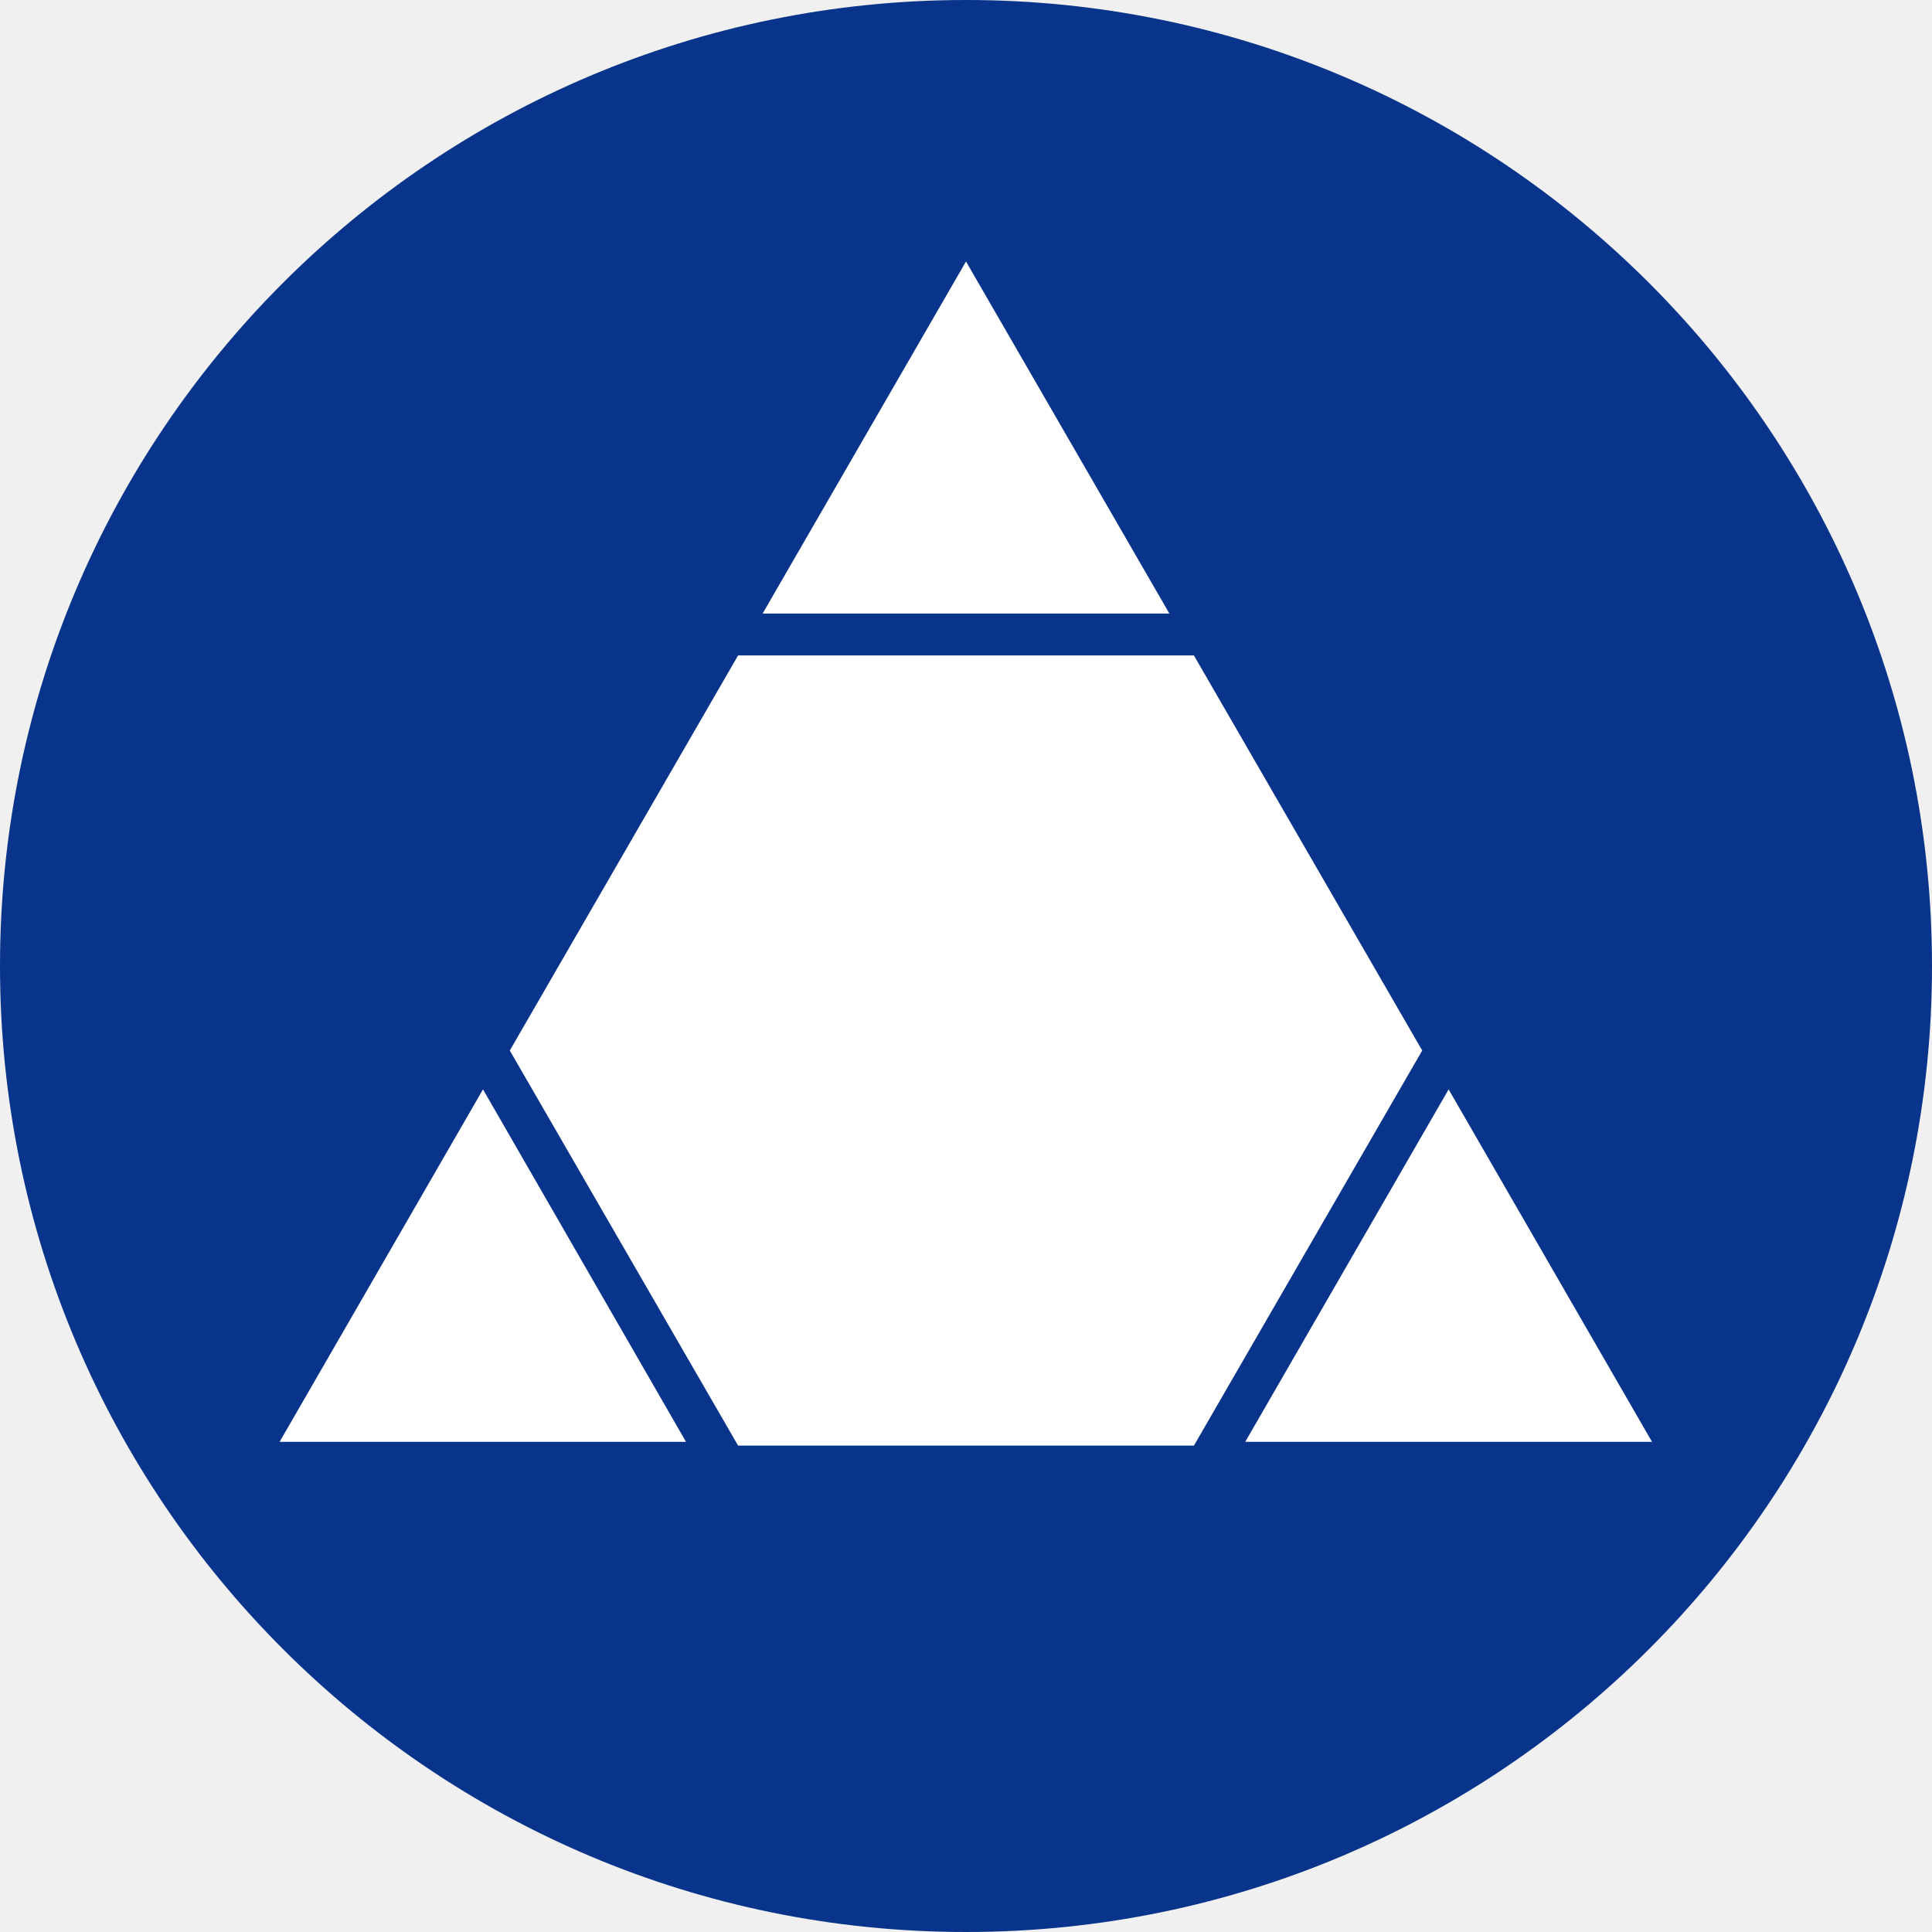
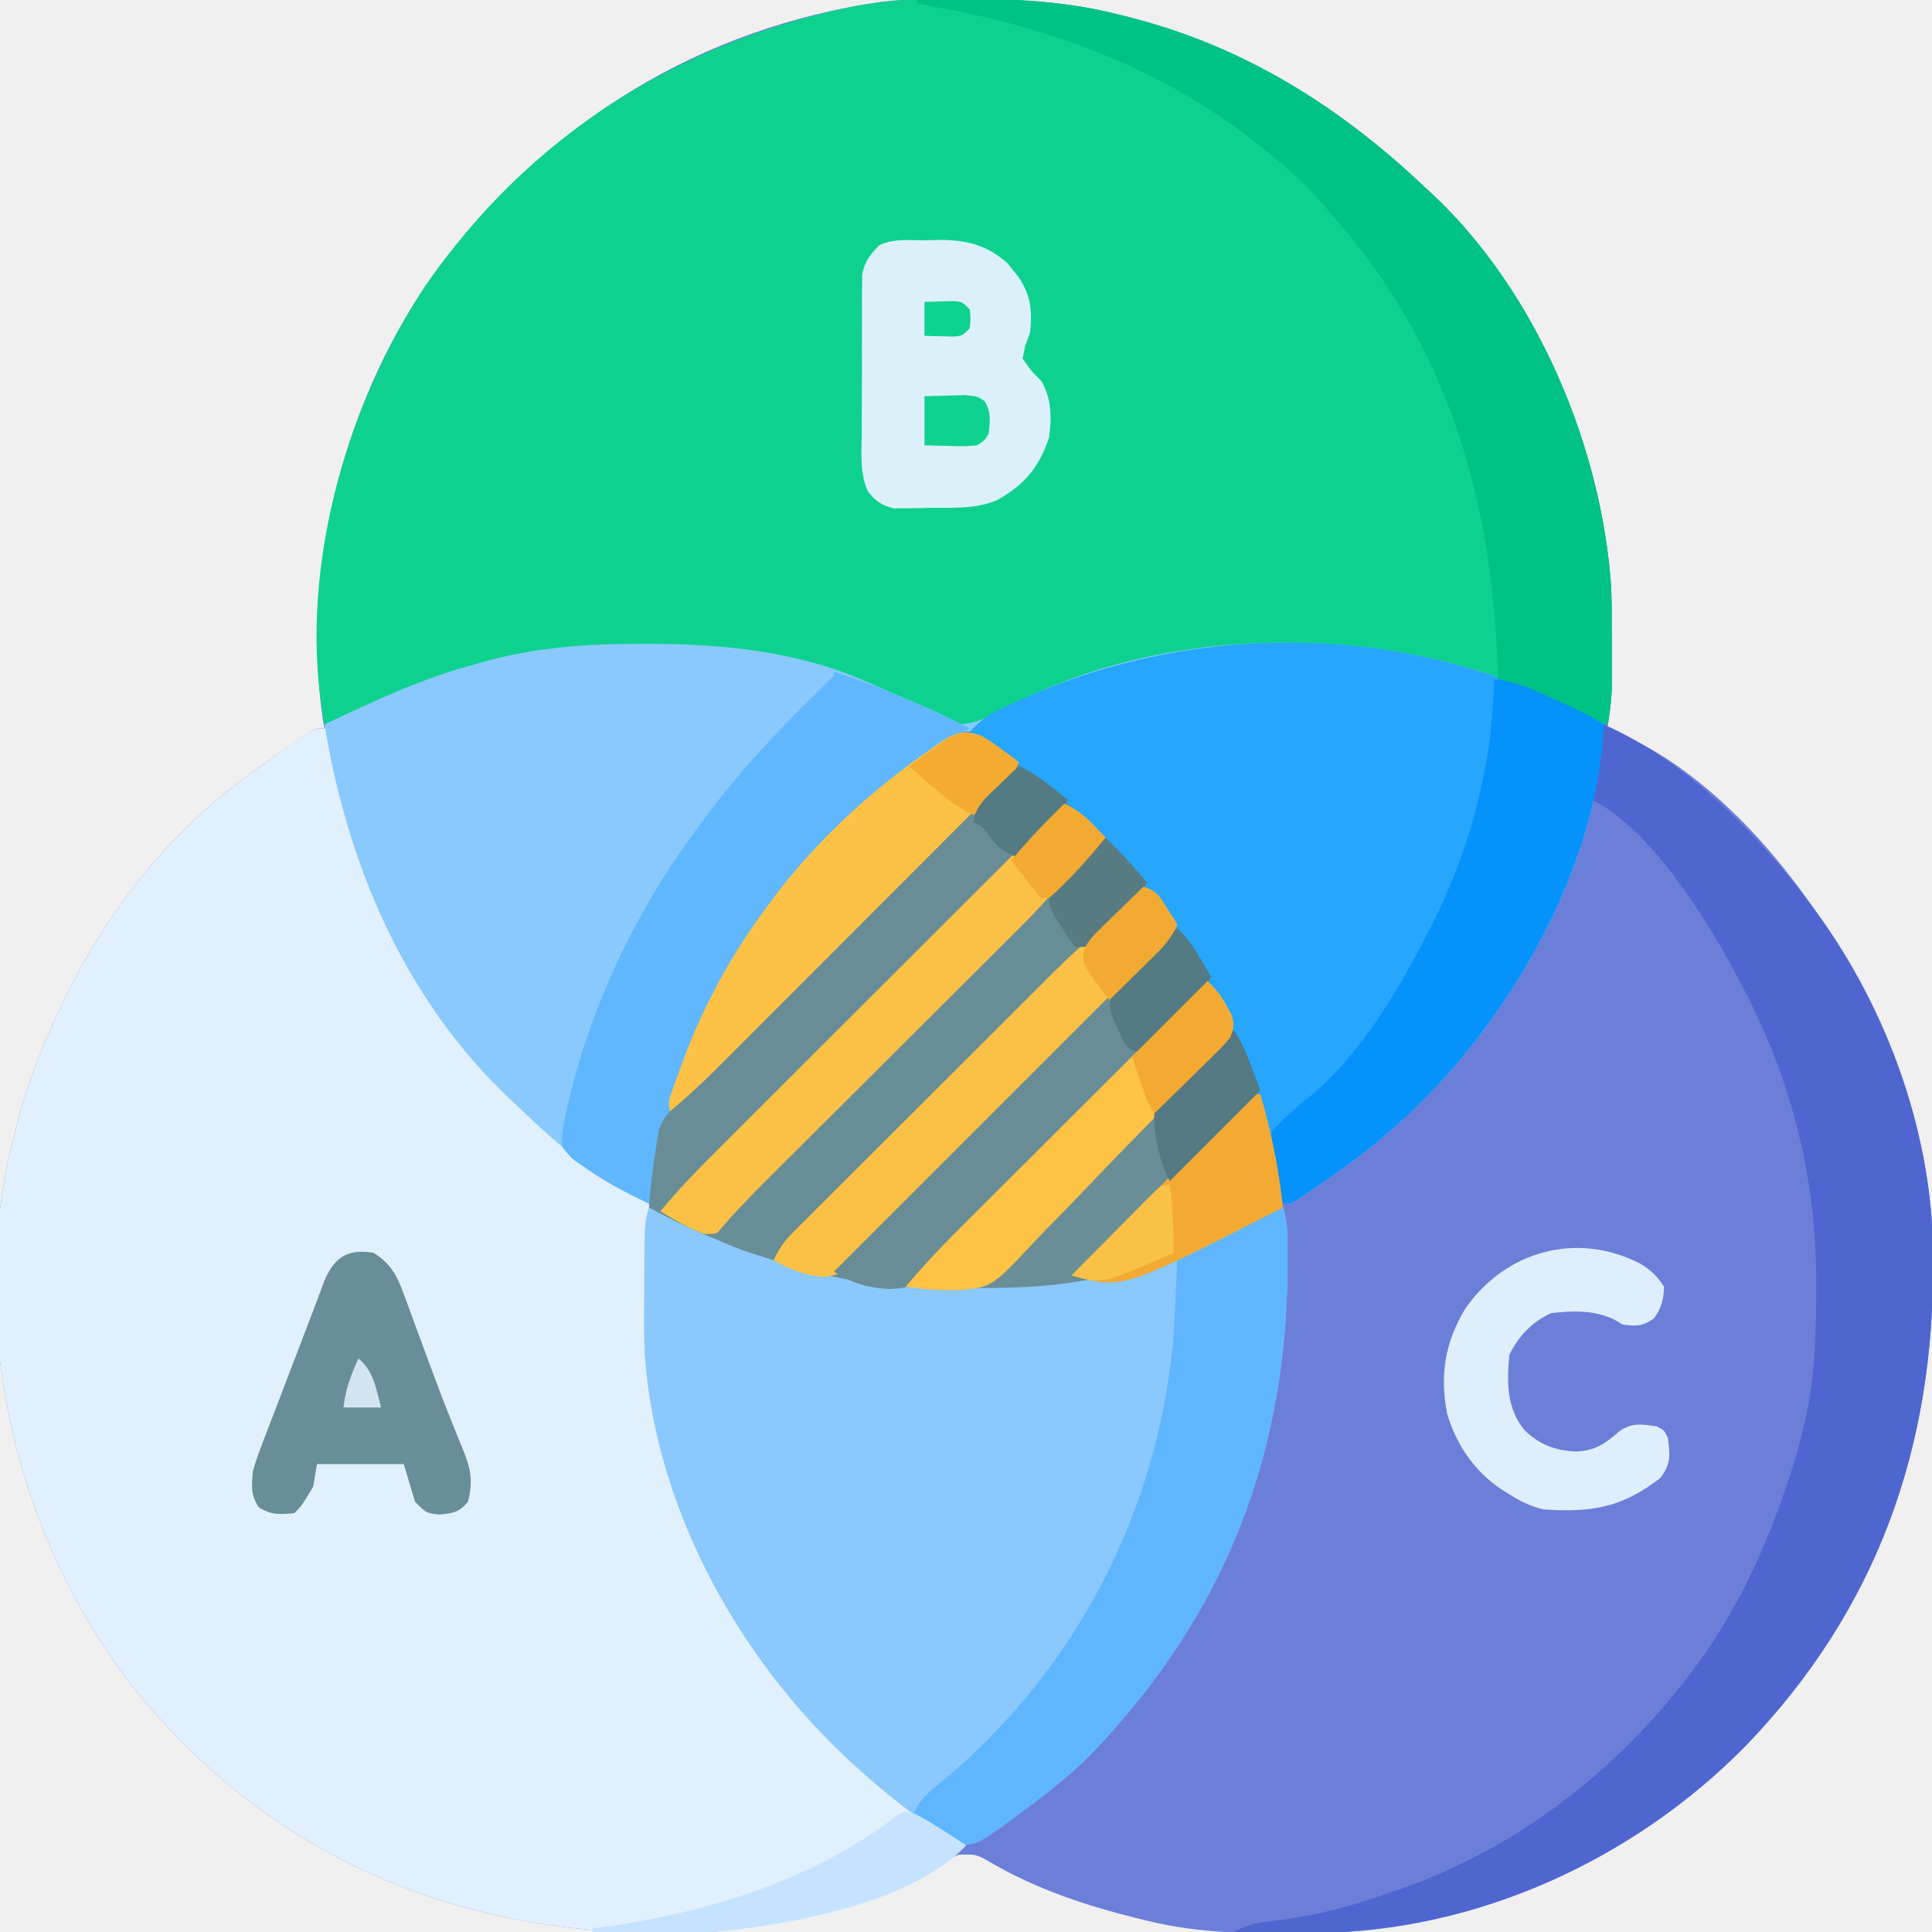
- <svg xmlns="http://www.w3.org/2000/svg" version="1.1" id="レイヤー_1" x="0px" y="0px" viewBox="0 0 512 512" style="enable-background:new 0 0 512 512;" xml:space="preserve">
-   <style type="text/css">
- 	.st0{fill:#09348B;}
- 	.st1{fill:#FFFFFF;}
- </style>
-   <circle class="st0" cx="256" cy="256" r="256" />
-   <polygon class="st1" points="316.4,173.7 195.6,173.7 135.1,278.4 195.6,383.1 316.4,383.1 376.9,278.4 " />
-   <polygon class="st1" points="256,69.3 202.1,162.6 309.9,162.6 " />
-   <polygon class="st1" points="128,288.7 74.1,382.1 181.8,382.1 " />
-   <polygon class="st1" points="383.9,288.7 330,382.1 437.8,382.1 " />
-   <g>
- </g>
-   <g>
- </g>
-   <g>
- </g>
-   <g>
- </g>
-   <g>
- </g>
-   <g>
- </g>
+ <svg xmlns="http://www.w3.org/2000/svg" version="1.1" width="512" height="512">
+   <path d="M0 0 C0.751 -0.01 1.501 -0.02 2.274 -0.03 C18.865 -0.202 34.746 -0.011 50.898 4.238 C51.73 4.447 52.562 4.656 53.418 4.872 C83.948 12.687 109.269 28.715 131.898 50.238 C132.848 51.108 132.848 51.108 133.816 51.996 C161.249 77.93 178.444 118.873 180.898 156.238 C181.017 160.61 181.043 164.977 181.029 169.35 C181.023 171.366 181.029 173.382 181.035 175.398 C181.033 177.334 181.033 177.334 181.031 179.309 C181.03 180.471 181.029 181.634 181.028 182.833 C180.894 186.361 180.457 189.754 179.898 193.238 C180.606 193.494 181.314 193.749 182.043 194.012 C210.766 206.35 233.947 236.197 247.898 263.238 C248.218 263.857 248.537 264.475 248.867 265.112 C259.186 285.405 265.887 308.453 266.137 331.305 C266.152 332.426 266.152 332.426 266.167 333.57 C266.69 383.501 251.402 426.78 216.447 462.971 C185.728 494.185 143.806 512.108 100.057 512.658 C85.859 512.75 71.748 512.684 57.898 509.238 C57.071 509.04 56.243 508.841 55.39 508.636 C42.046 505.356 28.77 500.955 16.823 494.036 C12.622 491.611 12.622 491.611 7.883 491.754 C6.898 492.244 5.913 492.734 4.898 493.238 C4.315 493.513 3.732 493.789 3.131 494.072 C1.829 494.688 0.533 495.316 -0.757 495.954 C-20.677 505.791 -42.839 512.233 -65.168 512.477 C-66.289 512.491 -66.289 512.491 -67.434 512.507 C-116.035 513.016 -159.921 498.594 -195.29 464.452 C-203.87 455.993 -211.559 447.36 -218.102 437.238 C-218.495 436.636 -218.888 436.034 -219.293 435.413 C-243.364 398.124 -253.075 351.066 -243.868 307.333 C-243.316 304.957 -242.719 302.598 -242.102 300.238 C-241.92 299.495 -241.738 298.751 -241.55 297.985 C-238.714 286.505 -234.257 275.858 -229.102 265.238 C-228.778 264.57 -228.454 263.902 -228.121 263.214 C-217.985 242.613 -202.797 223.03 -184.602 208.926 C-184.013 208.466 -183.424 208.007 -182.817 207.534 C-178.275 204.039 -173.609 200.747 -168.852 197.551 C-168.208 197.117 -167.564 196.682 -166.9 196.235 C-162.354 193.238 -162.354 193.238 -160.102 193.238 C-160.261 192.375 -160.421 191.511 -160.586 190.621 C-166.375 149.669 -154.302 104.366 -129.921 71.17 C-100.727 32.544 -60.454 7.565 -12.286 0.694 C-8.195 0.202 -4.118 0.045 0 0 Z " fill="#6C7FD8" transform="translate(246.1016,-0.2382812)" />
+   <path d="M0 0 C0.751 -0.01 1.501 -0.02 2.274 -0.03 C18.865 -0.202 34.746 -0.011 50.898 4.238 C51.73 4.447 52.562 4.656 53.418 4.872 C83.948 12.687 109.269 28.715 131.898 50.238 C132.848 51.108 132.848 51.108 133.816 51.996 C161.247 77.928 178.449 118.875 180.898 156.238 C181.017 160.628 181.043 165.014 181.029 169.405 C181.023 171.432 181.029 173.459 181.035 175.486 C181.033 177.427 181.033 177.427 181.031 179.406 C181.03 180.574 181.029 181.743 181.028 182.946 C180.903 186.127 180.495 189.115 179.898 192.238 C176.99 191.598 174.484 190.669 171.801 189.383 C160.399 184.019 149.102 179.424 136.898 176.238 C136.109 176.028 135.32 175.818 134.507 175.601 C121.909 172.398 109.451 171.872 96.523 171.863 C95.768 171.861 95.013 171.859 94.234 171.857 C80.451 171.861 66.736 172.755 53.398 176.488 C52.213 176.813 52.213 176.813 51.003 177.143 C39.172 180.469 28.024 184.751 17.3 190.786 C14.33 192.384 12.242 193.247 8.844 193.164 C5.452 192.098 2.531 190.672 -0.602 188.988 C-7.564 185.351 -14.636 182.705 -22.102 180.238 C-23.128 179.893 -24.154 179.547 -25.211 179.191 C-40.964 173.997 -56.794 171.712 -73.334 171.847 C-75.668 171.863 -78 171.847 -80.334 171.828 C-94.16 171.808 -107.374 173.949 -120.727 177.551 C-121.905 177.866 -121.905 177.866 -123.108 178.188 C-134.202 181.259 -144.549 185.723 -154.711 191.137 C-157.102 192.238 -157.102 192.238 -160.102 192.238 C-167.401 153.302 -155.095 108.957 -133.621 76.375 C-106.036 36.196 -66.325 11.173 -18.82 1.7 C-12.529 0.632 -6.379 0.069 0 0 Z " fill="#0ED190" transform="translate(246.1016,-0.2382812)" />
+   <path d="M0 0 C0.115 0.628 0.23 1.255 0.348 1.902 C3.009 16.176 6.3 29.63 12 43 C12.33 43.782 12.66 44.564 13 45.369 C25.408 74.3 45.671 98.422 70.867 117.133 C71.518 117.624 72.169 118.116 72.84 118.623 C75.005 120.113 75.005 120.113 77.718 120.991 C80.979 122.309 82.745 123.272 85 126 C86.652 132.464 85.747 139.539 85.375 146.125 C85.206 149.773 85.069 153.42 84.961 157.07 C84.92 158.422 84.92 158.422 84.877 159.8 C84.731 169.503 86.687 178.624 89 188 C89.245 189.051 89.49 190.102 89.742 191.186 C90.379 193.839 91.158 196.403 92 199 C92.209 199.647 92.419 200.293 92.634 200.959 C105.885 241.106 132.596 274.455 169 296 C154.275 312.013 118.827 318.244 98.06 319.177 C96.685 319.203 95.309 319.223 93.934 319.238 C92.812 319.253 92.812 319.253 91.668 319.268 C43.067 319.778 -0.82 305.356 -36.189 271.214 C-44.768 262.755 -52.458 254.122 -59 244 C-59.393 243.398 -59.787 242.795 -60.192 242.175 C-84.262 204.886 -93.974 157.827 -84.767 114.094 C-84.214 111.719 -83.617 109.36 -83 107 C-82.818 106.256 -82.636 105.513 -82.449 104.747 C-79.612 93.266 -75.155 82.62 -70 72 C-69.514 70.998 -69.514 70.998 -69.019 69.976 C-58.884 49.376 -43.695 29.79 -25.5 15.688 C-24.91 15.228 -24.321 14.769 -23.714 14.296 C-19.185 10.814 -14.544 7.513 -9.812 4.312 C-9.177 3.878 -8.541 3.444 -7.887 2.997 C-3.365 0 -3.365 0 0 0 Z " fill="#E1F0FD" transform="translate(87,193)" />
+   <path d="M0 0 C0.808 -0 1.615 -0.001 2.447 -0.001 C21.44 0.03 41.133 1.963 58.75 9.625 C59.732 10.049 60.715 10.473 61.727 10.91 C63.378 11.635 63.378 11.635 65.062 12.375 C66.466 12.979 67.869 13.581 69.273 14.184 C70.724 14.809 72.175 15.436 73.625 16.062 C74.316 16.36 75.007 16.657 75.719 16.964 C78.694 18.262 81.354 19.569 84.062 21.375 C88.998 21.102 92.699 19.149 96.938 16.812 C112.129 8.863 129.077 3.646 146.062 1.375 C147.339 1.195 148.615 1.014 149.93 0.828 C186.009 -3.013 221.142 2.84 253.062 20.375 C253.722 20.705 254.382 21.035 255.062 21.375 C254.062 48.229 241.535 76.696 226.062 98.375 C225.68 98.919 225.297 99.462 224.902 100.022 C213.037 116.635 198.006 131.052 181.062 142.375 C180.12 143.032 179.178 143.69 178.207 144.367 C172.398 148.375 172.398 148.375 170.062 148.375 C169.637 146.459 169.637 146.459 169.203 144.504 C168.928 143.267 168.928 143.267 168.646 142.004 C168.27 140.311 167.896 138.616 167.525 136.921 C160.392 104.533 146.269 75.515 122.574 51.895 C121.016 50.331 119.481 48.744 117.984 47.121 C111.089 39.791 103.244 34.144 94.884 28.59 C93.374 27.583 91.896 26.53 90.426 25.465 C87.14 23.949 85.501 24.308 82.062 25.375 C79.73 26.762 77.654 28.131 75.5 29.75 C74.894 30.196 74.287 30.643 73.662 31.102 C44.562 52.785 24.072 79.385 11.062 113.375 C10.665 114.382 10.268 115.389 9.859 116.426 C6.108 126.713 4.266 137.674 2.062 148.375 C-10.836 142.258 -21.186 133.606 -31.449 123.796 C-32.444 122.846 -33.444 121.901 -34.449 120.962 C-62.482 94.713 -77.839 58.764 -83.938 21.375 C-70.833 15.12 -58.002 9.106 -43.938 5.375 C-42.899 5.082 -41.86 4.79 -40.789 4.488 C-27.264 0.85 -13.92 -0.031 0 0 Z " fill="#89C9FD" transform="translate(169.9375,170.625)" />
+   <path d="M0 0 C3.728 1.108 7.182 2.527 10.688 4.188 C22.448 9.568 34.484 13.858 47.062 16.875 C47.906 17.078 48.75 17.281 49.619 17.49 C74.82 23.228 104.265 21.925 129 15 C130.229 14.663 130.229 14.663 131.482 14.319 C143.006 11.062 153.646 6.119 164.314 0.731 C166 0 166 0 168 0 C169.16 3.479 169.18 6.625 169.203 10.246 C169.214 11.324 169.214 11.324 169.225 12.423 C169.622 64.248 153.127 107.476 117 145 C111.073 150.957 104.513 155.978 97.75 160.938 C96.981 161.506 96.212 162.074 95.42 162.66 C87.429 168.409 87.429 168.409 83 169 C80.424 167.849 78.564 166.799 76.312 165.188 C75.702 164.771 75.091 164.354 74.461 163.925 C68.707 159.939 63.267 155.609 58 151 C57.508 150.569 57.015 150.139 56.508 149.695 C25.055 122.004 1.7 80.972 -1.165 38.563 C-1.354 33.591 -1.343 28.622 -1.281 23.647 C-1.249 21.078 -1.24 18.51 -1.234 15.941 C-1.225 14.297 -1.215 12.652 -1.203 11.008 C-1.199 10.245 -1.195 9.483 -1.19 8.698 C-1.147 5.541 -1.005 3.016 0 0 Z " fill="#8AC8FD" transform="translate(172,320)" />
+   <path d="M0 0 C4.23 1.622 7.626 3.987 11.266 6.656 C12.017 7.197 12.769 7.738 13.543 8.296 C18.588 11.978 23.346 15.861 27.891 20.152 C29.891 22.038 31.96 23.781 34.078 25.531 C39.04 29.867 42.966 34.984 47.016 40.156 C47.833 41.158 48.65 42.159 49.492 43.191 C56.048 51.311 61.227 59.897 66.016 69.156 C66.369 69.832 66.722 70.507 67.086 71.203 C75.551 87.577 83.016 107.465 83.016 126.156 C69.054 133.293 55.165 139.071 40.016 143.156 C39.219 143.381 38.422 143.605 37.601 143.836 C25.215 147.205 12.892 147.517 0.141 147.531 C-0.645 147.533 -1.431 147.535 -2.24 147.538 C-15.74 147.534 -29.022 146.606 -42.109 143.031 C-42.889 142.822 -43.668 142.612 -44.471 142.396 C-58.476 138.477 -72.217 133.135 -84.984 126.156 C-83.211 98.22 -71.282 70.633 -54.984 48.156 C-54.601 47.625 -54.218 47.094 -53.823 46.546 C-41.953 30.268 -27.479 16.674 -10.984 5.156 C-9.962 4.411 -9.962 4.411 -8.918 3.65 C-5.814 1.51 -3.815 0.2 0 0 Z " fill="#698E97" transform="translate(256.9844,193.8438)" />
+   <path d="M0 0 C0.66 0.33 1.32 0.66 2 1 C1 27.854 -11.528 56.321 -27 78 C-27.383 78.544 -27.766 79.087 -28.16 79.647 C-40.025 96.26 -55.056 110.677 -72 122 C-72.942 122.657 -73.885 123.315 -74.855 123.992 C-80.664 128 -80.664 128 -83 128 C-83.284 126.723 -83.567 125.445 -83.859 124.129 C-84.043 123.304 -84.227 122.479 -84.416 121.629 C-84.792 119.936 -85.166 118.241 -85.537 116.546 C-92.67 84.158 -106.793 55.14 -130.488 31.52 C-132.047 29.956 -133.582 28.369 -135.078 26.746 C-144.094 17.163 -155.095 10.236 -166 3 C-162.403 -1.332 -157.976 -3.161 -152.938 -5.375 C-151.612 -5.962 -151.612 -5.962 -150.259 -6.561 C-102.172 -27.373 -45.955 -25.244 0 0 Z " fill="#26A6FD" transform="translate(423,191)" />
+   <path d="M0 0 C20.445 8.996 38.447 26.635 52 44 C53.176 45.491 53.176 45.491 54.375 47.012 C74.052 72.769 86.883 106.51 87.238 139.066 C87.248 139.814 87.258 140.562 87.268 141.332 C87.792 191.262 72.504 234.542 37.549 270.733 C7.878 300.882 -33.579 319.891 -76.08 320.258 C-83.388 320.283 -90.694 320.174 -98 320 C-95.224 318.47 -92.939 317.691 -89.797 317.324 C-88.99 317.221 -88.182 317.118 -87.351 317.012 C-86.063 316.852 -86.063 316.852 -84.75 316.688 C-75.41 315.396 -66.863 313.153 -58 310 C-56.684 309.553 -55.367 309.107 -54.051 308.66 C-24.305 298.31 1.706 278.743 21 254 C21.795 252.983 22.591 251.966 23.41 250.918 C35.031 235.604 43.068 218.209 49 200 C49.597 198.204 49.597 198.204 50.207 196.371 C51.271 192.933 52.175 189.503 53 186 C53.15 185.369 53.299 184.738 53.453 184.087 C55.969 172.91 56.289 161.722 56.312 150.312 C56.316 149.624 56.32 148.935 56.323 148.226 C56.403 119.661 49.511 93.115 36 68 C35.517 67.085 35.517 67.085 35.023 66.152 C27.205 51.437 12.374 27.687 -3 20 C-2.226 13.292 -1.142 6.654 0 0 Z " fill="#4F66D0" transform="translate(425,192)" />
+   <path d="M0 0 C18.401 -0.451 36.03 -0.575 54 4 C54.839 4.209 55.678 4.418 56.542 4.633 C87.06 12.453 112.378 28.484 135 50 C135.949 50.87 135.949 50.87 136.918 51.758 C164.348 77.69 181.55 118.636 184 156 C184.118 160.39 184.144 164.776 184.13 169.167 C184.125 171.194 184.13 173.221 184.137 175.248 C184.135 177.188 184.135 177.188 184.133 179.168 C184.132 180.336 184.131 181.504 184.129 182.708 C184.004 185.889 183.597 188.876 183 192 C179.938 191.329 177.258 190.306 174.41 189.004 C173.543 188.61 172.676 188.216 171.783 187.811 C170.885 187.399 169.988 186.987 169.062 186.562 C167.283 185.75 165.503 184.939 163.723 184.129 C162.936 183.769 162.15 183.408 161.34 183.037 C158.916 181.963 156.468 180.97 154 180 C153.978 179.173 153.978 179.173 153.956 178.33 C152.63 132.877 140.722 91.42 110 57 C109.025 55.844 109.025 55.844 108.031 54.664 C104.054 49.946 99.769 45.909 95 42 C94.511 41.594 94.023 41.188 93.52 40.769 C66.084 18.059 34.795 6.684 0 1 C0 0.67 0 0.34 0 0 Z " fill="#00C285" transform="translate(243,0)" />
+   <path d="M0 0 C1.16 3.479 1.18 6.625 1.203 10.246 C1.21 10.964 1.217 11.683 1.225 12.423 C1.622 64.248 -14.873 107.476 -51 145 C-56.927 150.957 -63.487 155.978 -70.25 160.938 C-71.404 161.79 -71.404 161.79 -72.58 162.66 C-80.585 168.42 -80.585 168.42 -85 169 C-87.61 167.817 -89.571 166.736 -91.875 165.125 C-92.468 164.734 -93.061 164.344 -93.672 163.941 C-95.127 162.979 -96.565 161.992 -98 161 C-96.428 156.671 -93.077 154.314 -89.625 151.5 C-55.114 122.502 -33.618 81.355 -29.195 36.387 C-28.532 28.276 -28.277 20.131 -28 12 C-27.426 11.743 -26.851 11.486 -26.259 11.221 C-23.631 10.045 -21.003 8.866 -18.375 7.688 C-17.471 7.283 -16.568 6.879 -15.637 6.463 C-11.876 4.775 -8.151 3.077 -4.477 1.207 C-2 0 -2 0 0 0 Z " fill="#60B6FE" transform="translate(340,320)" />
+   <path d="M0 0 C6.746 2.109 13.208 4.685 19.688 7.5 C20.598 7.891 21.509 8.281 22.447 8.684 C27.037 10.663 31.56 12.703 36 15 C34.152 16.232 32.297 17.456 30.434 18.664 C19.833 25.602 10.26 33.364 1 42 C0.198 42.736 -0.604 43.472 -1.43 44.23 C-19.286 61.259 -31.259 83.163 -40 106 C-40.397 107.007 -40.794 108.014 -41.203 109.051 C-44.955 119.338 -46.797 130.299 -49 141 C-55.012 138.12 -60.795 135.184 -66.188 131.25 C-66.771 130.871 -67.354 130.492 -67.955 130.102 C-69.605 128.891 -69.605 128.891 -72 126 C-72.32 122.851 -71.725 120.061 -71 117 C-70.853 116.311 -70.706 115.622 -70.555 114.913 C-64.799 89.838 -53.184 64.723 -38 44 C-36.995 42.588 -36.995 42.588 -35.969 41.148 C-26.73 28.462 -16.246 16.921 -5 6 C-3.312 4.355 -1.64 2.693 0 1 C0 0.67 0 0.34 0 0 Z " fill="#60B7FE" transform="translate(221,178)" />
+   <path d="M0 0 C5.94 0.56 10.843 2.965 16.188 5.438 C17.54 6.049 17.54 6.049 18.92 6.674 C22.465 8.292 25.75 9.833 29 12 C28 38.854 15.472 67.321 0 89 C-0.383 89.544 -0.766 90.087 -1.16 90.647 C-13.025 107.26 -28.056 121.677 -45 133 C-45.942 133.657 -46.885 134.315 -47.855 134.992 C-53.664 139 -53.664 139 -56 139 C-56.512 136.882 -57.011 134.761 -57.441 132.625 C-57.953 130.009 -57.953 130.009 -58.777 127.562 C-59.486 124.672 -59.683 122.915 -59 120 C-55.885 116.302 -52.31 113.372 -48.572 110.326 C-34.835 98.736 -25.038 81.806 -17 66 C-16.67 65.355 -16.34 64.71 -16 64.046 C-7.36 46.784 -1.428 26.174 -0.375 6.875 C-0.3 5.573 -0.225 4.271 -0.148 2.93 C-0.099 1.963 -0.05 0.996 0 0 Z " fill="#0592FB" transform="translate(396,180)" />
+   <path d="M0 0 C0.973 -0.029 1.946 -0.058 2.949 -0.088 C10.387 -0.153 15.749 1.12 21.398 6.094 C21.844 6.661 22.29 7.228 22.75 7.812 C23.211 8.38 23.673 8.947 24.148 9.531 C27.547 14.467 27.945 18.414 27.375 24.312 C26.942 25.529 26.509 26.746 26.062 28 C25.836 29.093 25.609 30.186 25.375 31.312 C27.569 34.512 27.569 34.512 30.375 37.312 C33.08 41.95 33.108 47.1 32.375 52.312 C29.684 60.28 25.807 64.856 18.5 68.906 C12.998 71.194 7.114 70.865 1.25 70.875 C0.083 70.912 -1.083 70.948 -2.285 70.986 C-3.973 70.995 -3.973 70.995 -5.695 71.004 C-7.223 71.022 -7.223 71.022 -8.782 71.041 C-11.972 70.224 -13.711 69.099 -15.678 66.432 C-17.806 61.67 -17.309 56.332 -17.254 51.215 C-17.256 49.948 -17.259 48.681 -17.261 47.375 C-17.26 44.701 -17.249 42.028 -17.222 39.354 C-17.188 35.935 -17.194 32.518 -17.213 29.099 C-17.226 25.825 -17.207 22.551 -17.191 19.277 C-17.196 18.053 -17.201 16.829 -17.206 15.568 C-17.183 13.856 -17.183 13.856 -17.158 12.109 C-17.149 10.607 -17.149 10.607 -17.14 9.075 C-16.486 5.568 -15.059 3.872 -12.625 1.312 C-8.812 -0.594 -4.195 0.041 0 0 Z " fill="#DCF0FA" transform="translate(245.625,63.6875)" />
+   <path d="M0 0 C2.773 1.629 2.773 1.629 5.375 3.562 C6.249 4.203 7.123 4.844 8.023 5.504 C8.676 5.998 9.328 6.491 10 7 C8.575 10.245 6.846 12.402 4.343 14.898 C3.583 15.661 2.823 16.423 2.04 17.209 C1.205 18.036 0.371 18.864 -0.489 19.716 C-1.367 20.594 -2.245 21.473 -3.15 22.378 C-5.555 24.782 -7.965 27.181 -10.376 29.579 C-12.897 32.087 -15.412 34.601 -17.928 37.114 C-22.691 41.871 -27.459 46.623 -32.228 51.373 C-37.659 56.781 -43.084 62.195 -48.509 67.609 C-59.666 78.746 -70.831 89.875 -82 101 C-83.151 97.548 -82.843 96.814 -81.664 93.492 C-81.346 92.596 -81.029 91.7 -80.701 90.777 C-80.346 89.819 -79.991 88.862 -79.625 87.875 C-79.262 86.89 -78.899 85.906 -78.525 84.891 C-73.377 71.3 -66.535 58.771 -58 47 C-57.617 46.469 -57.234 45.937 -56.839 45.39 C-44.968 29.112 -30.494 15.518 -14 4 C-12.977 3.254 -12.977 3.254 -11.934 2.494 C-7.671 -0.445 -5.176 -1.889 0 0 Z " fill="#FDC245" transform="translate(260,195)" />
+   <path d="M0 0 C3.253 1.566 5.917 3.375 8.75 5.625 C9.549 6.257 10.348 6.888 11.172 7.539 C11.775 8.021 12.378 8.503 13 9 C7.979 15.064 2.531 20.604 -3.044 26.158 C-4.05 27.164 -5.056 28.17 -6.062 29.176 C-8.774 31.888 -11.489 34.598 -14.205 37.307 C-17.05 40.145 -19.891 42.986 -22.733 45.827 C-28.107 51.198 -33.484 56.566 -38.861 61.933 C-44.986 68.047 -51.109 74.164 -57.231 80.282 C-69.818 92.858 -82.408 105.43 -95 118 C-95.99 117.67 -96.98 117.34 -98 117 C-97.615 111.236 -96.888 105.509 -95.938 99.812 C-95.673 98.121 -95.673 98.121 -95.402 96.395 C-93.98 92.951 -93.224 92.102 -90.463 89.831 C-85.805 85.878 -81.505 81.638 -77.197 77.311 C-76.357 76.471 -75.517 75.631 -74.652 74.766 C-71.901 72.014 -69.154 69.259 -66.406 66.504 C-64.49 64.585 -62.573 62.667 -60.656 60.749 C-56.142 56.233 -51.631 51.713 -47.121 47.193 C-41.981 42.042 -36.839 36.894 -31.696 31.747 C-21.128 21.168 -10.563 10.585 0 0 Z " fill="#698D96" transform="translate(270,203)" />
+   <path d="M0 0 C4.576 2.882 6.294 6.144 8.051 11.09 C8.441 12.129 8.441 12.129 8.839 13.189 C9.679 15.433 10.496 17.685 11.312 19.938 C11.884 21.483 12.456 23.029 13.03 24.573 C13.887 26.884 14.743 29.195 15.592 31.508 C17.216 35.924 18.897 40.309 20.66 44.672 C21.231 46.097 21.231 46.097 21.813 47.551 C22.499 49.253 23.195 50.95 23.904 52.642 C25.82 57.483 26.352 60.789 25 66 C22.604 68.857 21.171 68.982 17.438 69.375 C14 69 14 69 11 66 C10.01 62.7 9.02 59.4 8 56 C0.41 56 -7.18 56 -15 56 C-15.33 57.98 -15.66 59.96 -16 62 C-19.048 67.048 -19.048 67.048 -21 69 C-24.82 69.36 -27.157 69.54 -30.438 67.438 C-32.607 64.053 -32.299 62.004 -32 58 C-31.18 54.921 -30.055 51.989 -28.895 49.023 C-28.573 48.176 -28.252 47.329 -27.922 46.456 C-26.896 43.758 -25.855 41.067 -24.812 38.375 C-24.131 36.59 -23.451 34.805 -22.771 33.02 C-21.459 29.575 -20.139 26.135 -18.81 22.697 C-17.684 19.785 -16.572 16.87 -15.479 13.946 C-15.044 12.787 -14.609 11.628 -14.16 10.434 C-13.611 8.957 -13.611 8.957 -13.051 7.451 C-10.38 1.222 -7 -1.125 0 0 Z " fill="#688E99" transform="translate(99,332)" />
+   <path d="M0 0 C3.181 1.509 5.299 3.079 7.75 5.625 C8.364 6.257 8.977 6.888 9.609 7.539 C10.298 8.262 10.298 8.262 11 9 C7.042 13.769 2.889 18.18 -1.559 22.496 C-3.508 24.496 -5.327 26.518 -7.144 28.634 C-10.985 33.037 -15.026 37.208 -19.135 41.36 C-20.307 42.549 -20.307 42.549 -21.503 43.762 C-28.634 50.989 -35.787 58.195 -42.947 65.392 C-48.231 70.703 -53.502 76.026 -58.758 81.364 C-62.916 85.584 -67.093 89.785 -71.277 93.98 C-73.05 95.764 -74.817 97.553 -76.579 99.349 C-79.035 101.851 -81.511 104.33 -83.994 106.805 C-85.082 107.928 -85.082 107.928 -86.191 109.073 C-91.194 113.994 -91.194 113.994 -95.341 114.024 C-98.006 112.998 -100.416 111.891 -102.875 110.438 C-103.656 109.982 -104.437 109.527 -105.242 109.059 C-106.112 108.535 -106.112 108.535 -107 108 C-102.006 101.97 -96.592 96.457 -91.047 90.934 C-90.051 89.938 -89.055 88.942 -88.06 87.946 C-85.374 85.26 -82.686 82.577 -79.997 79.895 C-77.18 77.085 -74.367 74.272 -71.553 71.459 C-66.232 66.142 -60.909 60.826 -55.584 55.512 C-49.519 49.459 -43.457 43.402 -37.396 37.345 C-24.934 24.894 -12.468 12.446 0 0 Z " fill="#FAC146" transform="translate(282,213)" />
+   <path d="M0 0 C2.89 2.85 5.696 5.709 8.312 8.812 C8.824 9.417 9.336 10.022 9.863 10.645 C10.238 11.092 10.614 11.539 11 12 C4.712 19.648 -2.193 26.76 -9.714 33.202 C-13.865 36.824 -17.727 40.664 -21.558 44.619 C-23.025 46.122 -24.491 47.625 -25.958 49.127 C-26.723 49.912 -27.487 50.697 -28.275 51.506 C-33.211 56.563 -38.177 61.59 -43.136 66.624 C-47.486 71.042 -51.825 75.471 -56.144 79.919 C-60.338 84.237 -64.557 88.528 -68.796 92.801 C-70.404 94.431 -72.001 96.071 -73.588 97.721 C-75.805 100.022 -78.053 102.286 -80.312 104.545 C-80.959 105.233 -81.606 105.921 -82.273 106.63 C-86.738 110.998 -86.738 110.998 -90.336 111.004 C-92.677 110.515 -94.776 109.874 -97 109 C-97.698 108.729 -98.396 108.458 -99.115 108.179 C-100.763 107.499 -102.385 106.756 -104 106 C-99.571 100.696 -94.897 95.764 -89.994 90.897 C-89.215 90.119 -88.435 89.34 -87.632 88.539 C-85.949 86.859 -84.264 85.181 -82.579 83.504 C-79.907 80.844 -77.238 78.182 -74.569 75.518 C-68.423 69.384 -62.272 63.255 -56.12 57.125 C-50.03 51.057 -43.942 44.987 -37.857 38.913 C-35.237 36.299 -32.613 33.688 -29.989 31.077 C-28.371 29.462 -26.753 27.847 -25.135 26.233 C-24.051 25.156 -24.051 25.156 -22.945 24.058 C-18.972 20.086 -15.181 16.017 -11.526 11.75 C-9.314 9.213 -6.959 6.864 -4.562 4.5 C-3.265 3.216 -3.265 3.216 -1.941 1.906 C-1.301 1.277 -0.66 0.648 0 0 Z " fill="#678D97" transform="translate(293,222)" />
+   <path d="M0 0 C2.783 1.748 4.275 3.252 6.117 6.016 C5.968 9.532 5.476 11.511 3.43 14.391 C0.369 16.541 -1.2 16.531 -4.883 16.016 C-5.728 15.521 -6.574 15.026 -7.445 14.516 C-12.818 12.171 -18.111 12.354 -23.883 13.016 C-28.916 15.4 -32.383 19.016 -34.883 24.016 C-35.566 31.296 -35.675 38.137 -30.883 44.016 C-26.877 47.87 -22.908 49.358 -17.383 49.703 C-12.138 49.493 -9.659 47.725 -5.797 44.363 C-2.42 41.986 0.115 42.405 4.117 43.016 C6.117 44.016 6.117 44.016 7.117 46.016 C7.729 50.759 7.992 52.84 5.117 56.703 C-5.104 64.582 -13.135 65.902 -25.883 65.016 C-29.288 64.175 -31.943 62.907 -34.883 61.016 C-35.578 60.592 -36.272 60.167 -36.988 59.73 C-44.174 54.891 -48.989 47.835 -51.41 39.527 C-53.34 29.274 -51.924 20.7 -46.562 11.832 C-35.899 -3.581 -16.808 -8.787 0 0 Z " fill="#DFEEFD" transform="translate(434.8828,334.9844)" />
+   <path d="M0 0 C3.662 1.221 4.163 2.368 6.188 5.562 C6.717 6.389 7.247 7.215 7.793 8.066 C8.191 8.704 8.59 9.343 9 10 C7.588 13.179 5.896 15.387 3.488 17.887 C2.76 18.647 2.031 19.407 1.281 20.19 C0.081 21.426 0.081 21.426 -1.143 22.688 C-1.986 23.563 -2.828 24.438 -3.697 25.339 C-11.466 33.389 -19.297 41.379 -27.148 49.348 C-32.946 55.235 -38.708 61.152 -44.43 67.114 C-48.462 71.309 -52.532 75.465 -56.632 79.595 C-59.077 82.06 -61.502 84.539 -63.887 87.063 C-78.446 102.429 -78.446 102.429 -84.456 103.394 C-89.513 103.131 -93.617 101.444 -98 99 C-96.656 96.008 -95.168 93.919 -92.852 91.605 C-92.205 90.953 -91.557 90.302 -90.89 89.63 C-90.18 88.926 -89.471 88.222 -88.74 87.497 C-87.992 86.747 -87.243 85.997 -86.472 85.224 C-83.994 82.742 -81.509 80.267 -79.023 77.793 C-77.296 76.067 -75.57 74.341 -73.843 72.614 C-70.22 68.992 -66.593 65.374 -62.963 61.758 C-58.325 57.136 -53.693 52.508 -49.063 47.877 C-45.495 44.309 -41.923 40.743 -38.351 37.179 C-36.644 35.474 -34.936 33.769 -33.23 32.063 C-30.835 29.67 -28.436 27.28 -26.037 24.891 C-25.339 24.193 -24.642 23.496 -23.923 22.776 C-19.993 18.871 -15.963 15.142 -11.757 11.534 C-9.219 9.318 -6.867 6.962 -4.5 4.562 C-3.644 3.698 -2.788 2.833 -1.906 1.941 C-0.963 0.98 -0.963 0.98 0 0 Z " fill="#FAC146" transform="translate(303,235)" />
+   <path d="M0 0 C2.698 2.698 4.286 4.934 6.188 8.188 C6.717 9.089 7.247 9.99 7.793 10.918 C8.191 11.605 8.59 12.292 9 13 C4.724 18.075 0.292 22.934 -4.312 27.711 C-5.019 28.447 -5.725 29.183 -6.454 29.941 C-12.93 36.67 -19.457 43.351 -26 50.015 C-30.386 54.483 -34.752 58.967 -39.079 63.492 C-43.28 67.884 -47.525 72.231 -51.802 76.549 C-53.418 78.195 -55.018 79.858 -56.602 81.536 C-69.614 95.289 -69.614 95.289 -76.557 95.603 C-81.935 95.254 -86.477 94.016 -91 91 C-60.97 60.97 -30.94 30.94 0 0 Z " fill="#698D96" transform="translate(312,246)" />
+   <path d="M0 0 C2.253 2.184 3.809 4.136 5.25 6.938 C5.606 7.607 5.962 8.276 6.328 8.965 C7.155 11.469 6.838 12.525 6 15 C4.105 17.272 2.196 19.39 0.145 21.513 C-0.466 22.157 -1.078 22.801 -1.709 23.465 C-8.133 30.206 -14.651 36.857 -21.175 43.5 C-24.261 46.648 -27.316 49.821 -30.348 53.021 C-34.02 56.897 -37.74 60.72 -41.497 64.512 C-42.914 65.957 -44.313 67.42 -45.693 68.899 C-57.054 81.035 -57.054 81.035 -65.47 81.877 C-70.38 82.031 -75.134 81.644 -80 81 C-75.724 75.892 -71.248 71.109 -66.526 66.412 C-65.803 65.69 -65.081 64.967 -64.336 64.222 C-61.969 61.855 -59.598 59.492 -57.227 57.129 C-55.576 55.48 -53.925 53.831 -52.275 52.182 C-47.947 47.857 -43.616 43.536 -39.284 39.216 C-34.858 34.8 -30.435 30.381 -26.012 25.963 C-17.344 17.306 -8.673 8.652 0 0 Z " fill="#FEC244" transform="translate(320,260)" />
+   <path d="M0 0 C2.92 9.995 4.884 19.647 6 30 C-36.477 51.712 -36.477 51.712 -50 48 C-43.782 41.736 -37.559 35.477 -31.328 29.225 C-28.436 26.322 -25.545 23.417 -22.659 20.508 C-19.875 17.702 -17.086 14.902 -14.294 12.105 C-13.228 11.035 -12.164 9.963 -11.101 8.889 C-9.616 7.39 -8.126 5.898 -6.633 4.406 C-5.785 3.554 -4.937 2.701 -4.063 1.822 C-2 0 -2 0 0 0 Z " fill="#F3AA33" transform="translate(334,290)" />
+   <path d="M0 0 C2.918 1.531 5.672 3.203 8.434 5 C9.409 5.632 10.385 6.263 11.391 6.914 C12.127 7.396 12.863 7.878 13.621 8.375 C-0.537 23.771 -33.459 29.466 -53.379 31.375 C-55.972 31.452 -58.566 31.483 -61.16 31.473 C-61.859 31.471 -62.558 31.47 -63.278 31.468 C-65.478 31.463 -67.679 31.45 -69.879 31.438 C-71.384 31.432 -72.889 31.428 -74.395 31.424 C-78.056 31.413 -81.717 31.396 -85.379 31.375 C-85.379 31.045 -85.379 30.715 -85.379 30.375 C-84.286 30.24 -83.193 30.104 -82.066 29.965 C-55.11 26.33 -25.975 17.353 -4.309 0.211 C-2.379 -0.625 -2.379 -0.625 0 0 Z " fill="#C5E3FE" transform="translate(242.3789,480.625)" />
+   <path d="M0 0 C2.109 3.163 3.288 6.135 4.625 9.688 C5.071 10.867 5.517 12.046 5.977 13.262 C6.314 14.165 6.652 15.069 7 16 C-1 24 -9 32 -17 40 C-18.554 37.007 -19.481 34.382 -20.125 31.062 C-20.293 30.228 -20.46 29.394 -20.633 28.535 C-21.024 25.833 -21.318 23.724 -21 21 C-19.072 18.505 -19.072 18.505 -16.406 15.918 C-15.94 15.459 -15.474 15 -14.994 14.527 C-13.507 13.068 -12.004 11.628 -10.5 10.188 C-9.487 9.2 -8.475 8.211 -7.465 7.221 C-4.989 4.8 -2.499 2.396 0 0 Z " fill="#547983" transform="translate(327,273)" />
+   <path d="M0 0 C2.614 2.512 4.353 5.049 6.188 8.188 C6.717 9.089 7.247 9.99 7.793 10.918 C8.191 11.605 8.59 12.292 9 13 C3.174 20.158 -3.438 26.526 -10 33 C-13 32 -13 32 -14.422 29.637 C-14.86 28.663 -15.298 27.69 -15.75 26.688 C-16.199 25.722 -16.647 24.756 -17.109 23.762 C-18.088 20.726 -18.108 19.907 -17 17 C-15.326 14.985 -15.326 14.985 -13.184 12.891 C-12.42 12.137 -11.656 11.382 -10.869 10.605 C-10.067 9.828 -9.264 9.051 -8.438 8.25 C-7.631 7.457 -6.825 6.664 -5.994 5.848 C-4.003 3.892 -2.005 1.943 0 0 Z " fill="#547A83" transform="translate(312,246)" />
+   <path d="M0 0 C2.461 2.461 3.72 3.962 5.25 6.938 C5.606 7.607 5.962 8.276 6.328 8.965 C7.179 11.543 6.961 12.461 6 15 C4.051 17.29 4.051 17.29 1.527 19.766 C0.179 21.1 0.179 21.1 -1.197 22.461 C-2.143 23.381 -3.088 24.302 -4.062 25.25 C-5.022 26.195 -5.981 27.14 -6.939 28.086 C-9.286 30.397 -11.64 32.702 -14 35 C-16 32 -16 32 -20 20 C-13.4 13.4 -6.8 6.8 0 0 Z " fill="#F4AA32" transform="translate(320,260)" />
+   <path d="M0 0 C2.89 2.85 5.696 5.709 8.312 8.812 C8.824 9.417 9.336 10.022 9.863 10.645 C10.238 11.092 10.614 11.539 11 12 C7.435 16.316 3.714 20.422 -0.188 24.438 C-1.027 25.302 -1.866 26.167 -2.73 27.059 C-5 29 -5 29 -8 29 C-9.824 26.699 -9.824 26.699 -11.688 23.688 C-12.31 22.701 -12.933 21.715 -13.574 20.699 C-15 18 -15 18 -15 15 C-13.623 13.282 -13.623 13.282 -11.719 11.426 C-11.042 10.759 -10.365 10.092 -9.668 9.404 C-8.953 8.714 -8.237 8.024 -7.5 7.312 C-6.427 6.26 -6.427 6.26 -5.332 5.186 C-3.561 3.45 -1.784 1.722 0 0 Z " fill="#587B81" transform="translate(293,222)" />
+   <path d="M0 0 C3.662 1.221 4.163 2.368 6.188 5.562 C6.717 6.389 7.247 7.215 7.793 8.066 C8.191 8.704 8.59 9.343 9 10 C7.574 13.259 5.833 15.402 3.305 17.891 C2.589 18.6 1.874 19.309 1.137 20.039 C0.017 21.133 0.017 21.133 -1.125 22.25 C-1.879 22.995 -2.633 23.74 -3.41 24.508 C-5.269 26.343 -7.132 28.174 -9 30 C-16.139 20.537 -16.139 20.537 -15.821 17.011 C-14.811 14.536 -13.533 13.192 -11.621 11.328 C-10.948 10.664 -10.274 10 -9.58 9.316 C-8.873 8.634 -8.166 7.953 -7.438 7.25 C-6.727 6.553 -6.016 5.855 -5.283 5.137 C-3.529 3.418 -1.768 1.706 0 0 Z " fill="#F2AA33" transform="translate(303,235)" />
+   <path d="M0 0 C2.773 1.629 2.773 1.629 5.375 3.562 C6.686 4.523 6.686 4.523 8.023 5.504 C8.676 5.998 9.328 6.491 10 7 C8.413 10.903 5.866 13.335 2.875 16.25 C1.965 17.142 1.055 18.034 0.117 18.953 C-0.581 19.629 -1.28 20.304 -2 21 C-5.7 19.387 -8.53 17.069 -11.625 14.5 C-13.067 13.309 -13.067 13.309 -14.539 12.094 C-17 10 -17 10 -19 8 C-17.21 6.686 -15.418 5.374 -13.625 4.062 C-12.627 3.332 -11.63 2.601 -10.602 1.848 C-6.48 -1.079 -4.95 -1.21 0 0 Z " fill="#F4AB32" transform="translate(260,195)" />
+   <path d="M0 0 C3.283 1.491 5.931 3.386 8.75 5.625 C9.549 6.257 10.348 6.888 11.172 7.539 C11.775 8.021 12.378 8.503 13 9 C8.592 14.29 3.924 19.188 -1 24 C-3.934 22.708 -5.685 21.484 -7.625 18.938 C-9.671 15.992 -9.671 15.992 -12 15 C-11.587 10.551 -8.495 8.159 -5.438 5.25 C-4.917 4.743 -4.397 4.237 -3.861 3.715 C-2.581 2.47 -1.291 1.234 0 0 Z " fill="#547A83" transform="translate(270,203)" />
+   <path d="M0 0 C3.215 1.408 5.322 3.103 7.75 5.625 C8.67 6.572 8.67 6.572 9.609 7.539 C10.068 8.021 10.527 8.503 11 9 C6.335 14.622 1.487 20.16 -4 25 C-4.66 25 -5.32 25 -6 25 C-7.436 23.385 -8.801 21.708 -10.125 20 C-11.212 18.608 -11.212 18.608 -12.32 17.188 C-12.875 16.466 -13.429 15.744 -14 15 C-9.592 9.71 -4.924 4.812 0 0 Z " fill="#F3AA32" transform="translate(282,213)" />
+   <path d="M0 0 C0.77 6.067 1.097 11.885 1 18 C-17.814 26.367 -17.814 26.367 -26 24 C-22.625 20.576 -19.244 17.158 -15.856 13.746 C-14.704 12.584 -13.553 11.42 -12.405 10.254 C-10.756 8.581 -9.102 6.915 -7.445 5.25 C-6.673 4.463 -6.673 4.463 -5.886 3.659 C-2.228 0 -2.228 0 0 0 Z " fill="#FAC147" transform="translate(310,314)" />
+   <path d="M0 0 C2.27 -0.081 4.541 -0.139 6.812 -0.188 C8.077 -0.222 9.342 -0.257 10.645 -0.293 C14 0 14 0 15.926 1.293 C17.741 4.178 17.353 6.703 17 10 C15.926 11.707 15.926 11.707 14 13 C10.645 13.293 10.645 13.293 6.812 13.188 C5.54 13.16 4.268 13.133 2.957 13.105 C1.981 13.071 1.005 13.036 0 13 C0 8.71 0 4.42 0 0 Z " fill="#0FD290" transform="translate(245,105)" />
+   <path d="M0 0 C1.625 -0.054 3.25 -0.093 4.875 -0.125 C5.78 -0.148 6.685 -0.171 7.617 -0.195 C10 0 10 0 12 2 C12.25 4.5 12.25 4.5 12 7 C10 9 10 9 7.617 9.195 C6.712 9.172 5.807 9.149 4.875 9.125 C3.51 9.098 3.51 9.098 2.117 9.07 C1.419 9.047 0.72 9.024 0 9 C0 6.03 0 3.06 0 0 Z " fill="#0ED290" transform="translate(245,80)" />
+   <path d="M0 0 C4.121 3.475 4.621 7.944 6 13 C2.7 13 -0.6 13 -4 13 C-3.409 8.153 -2.021 4.393 0 0 Z " fill="#D3E4F1" transform="translate(95,360)" />
</svg>
